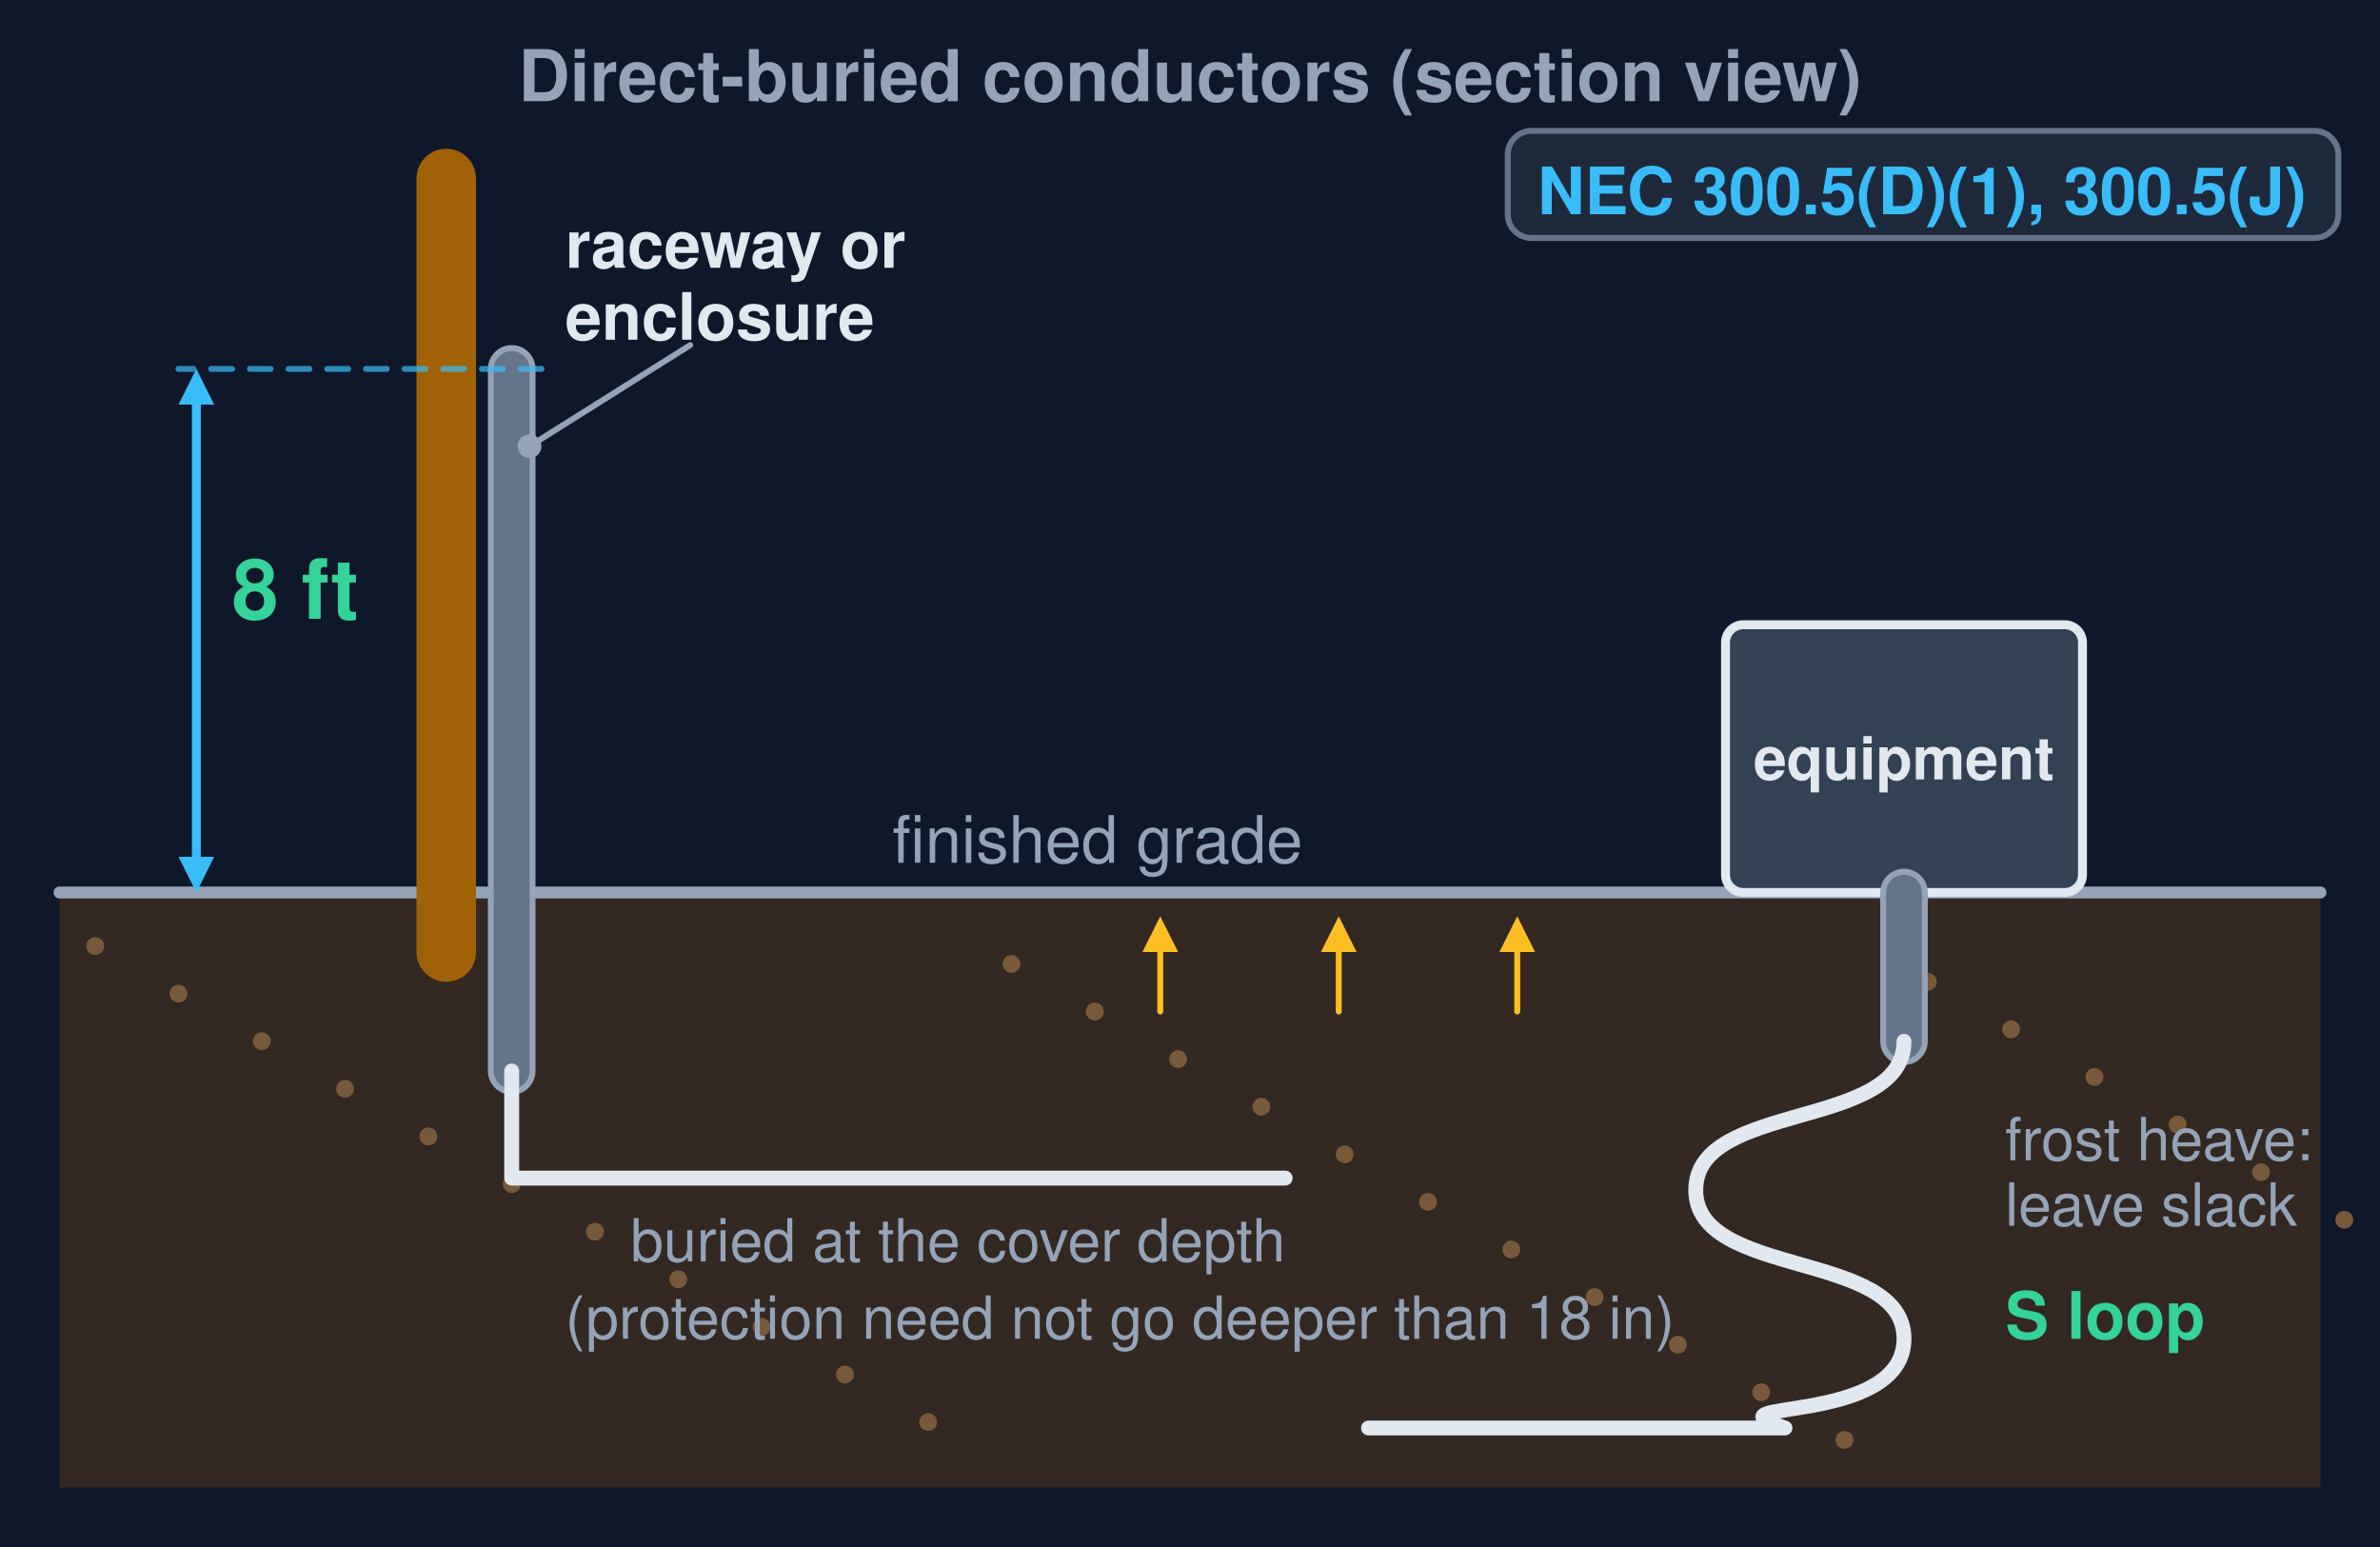
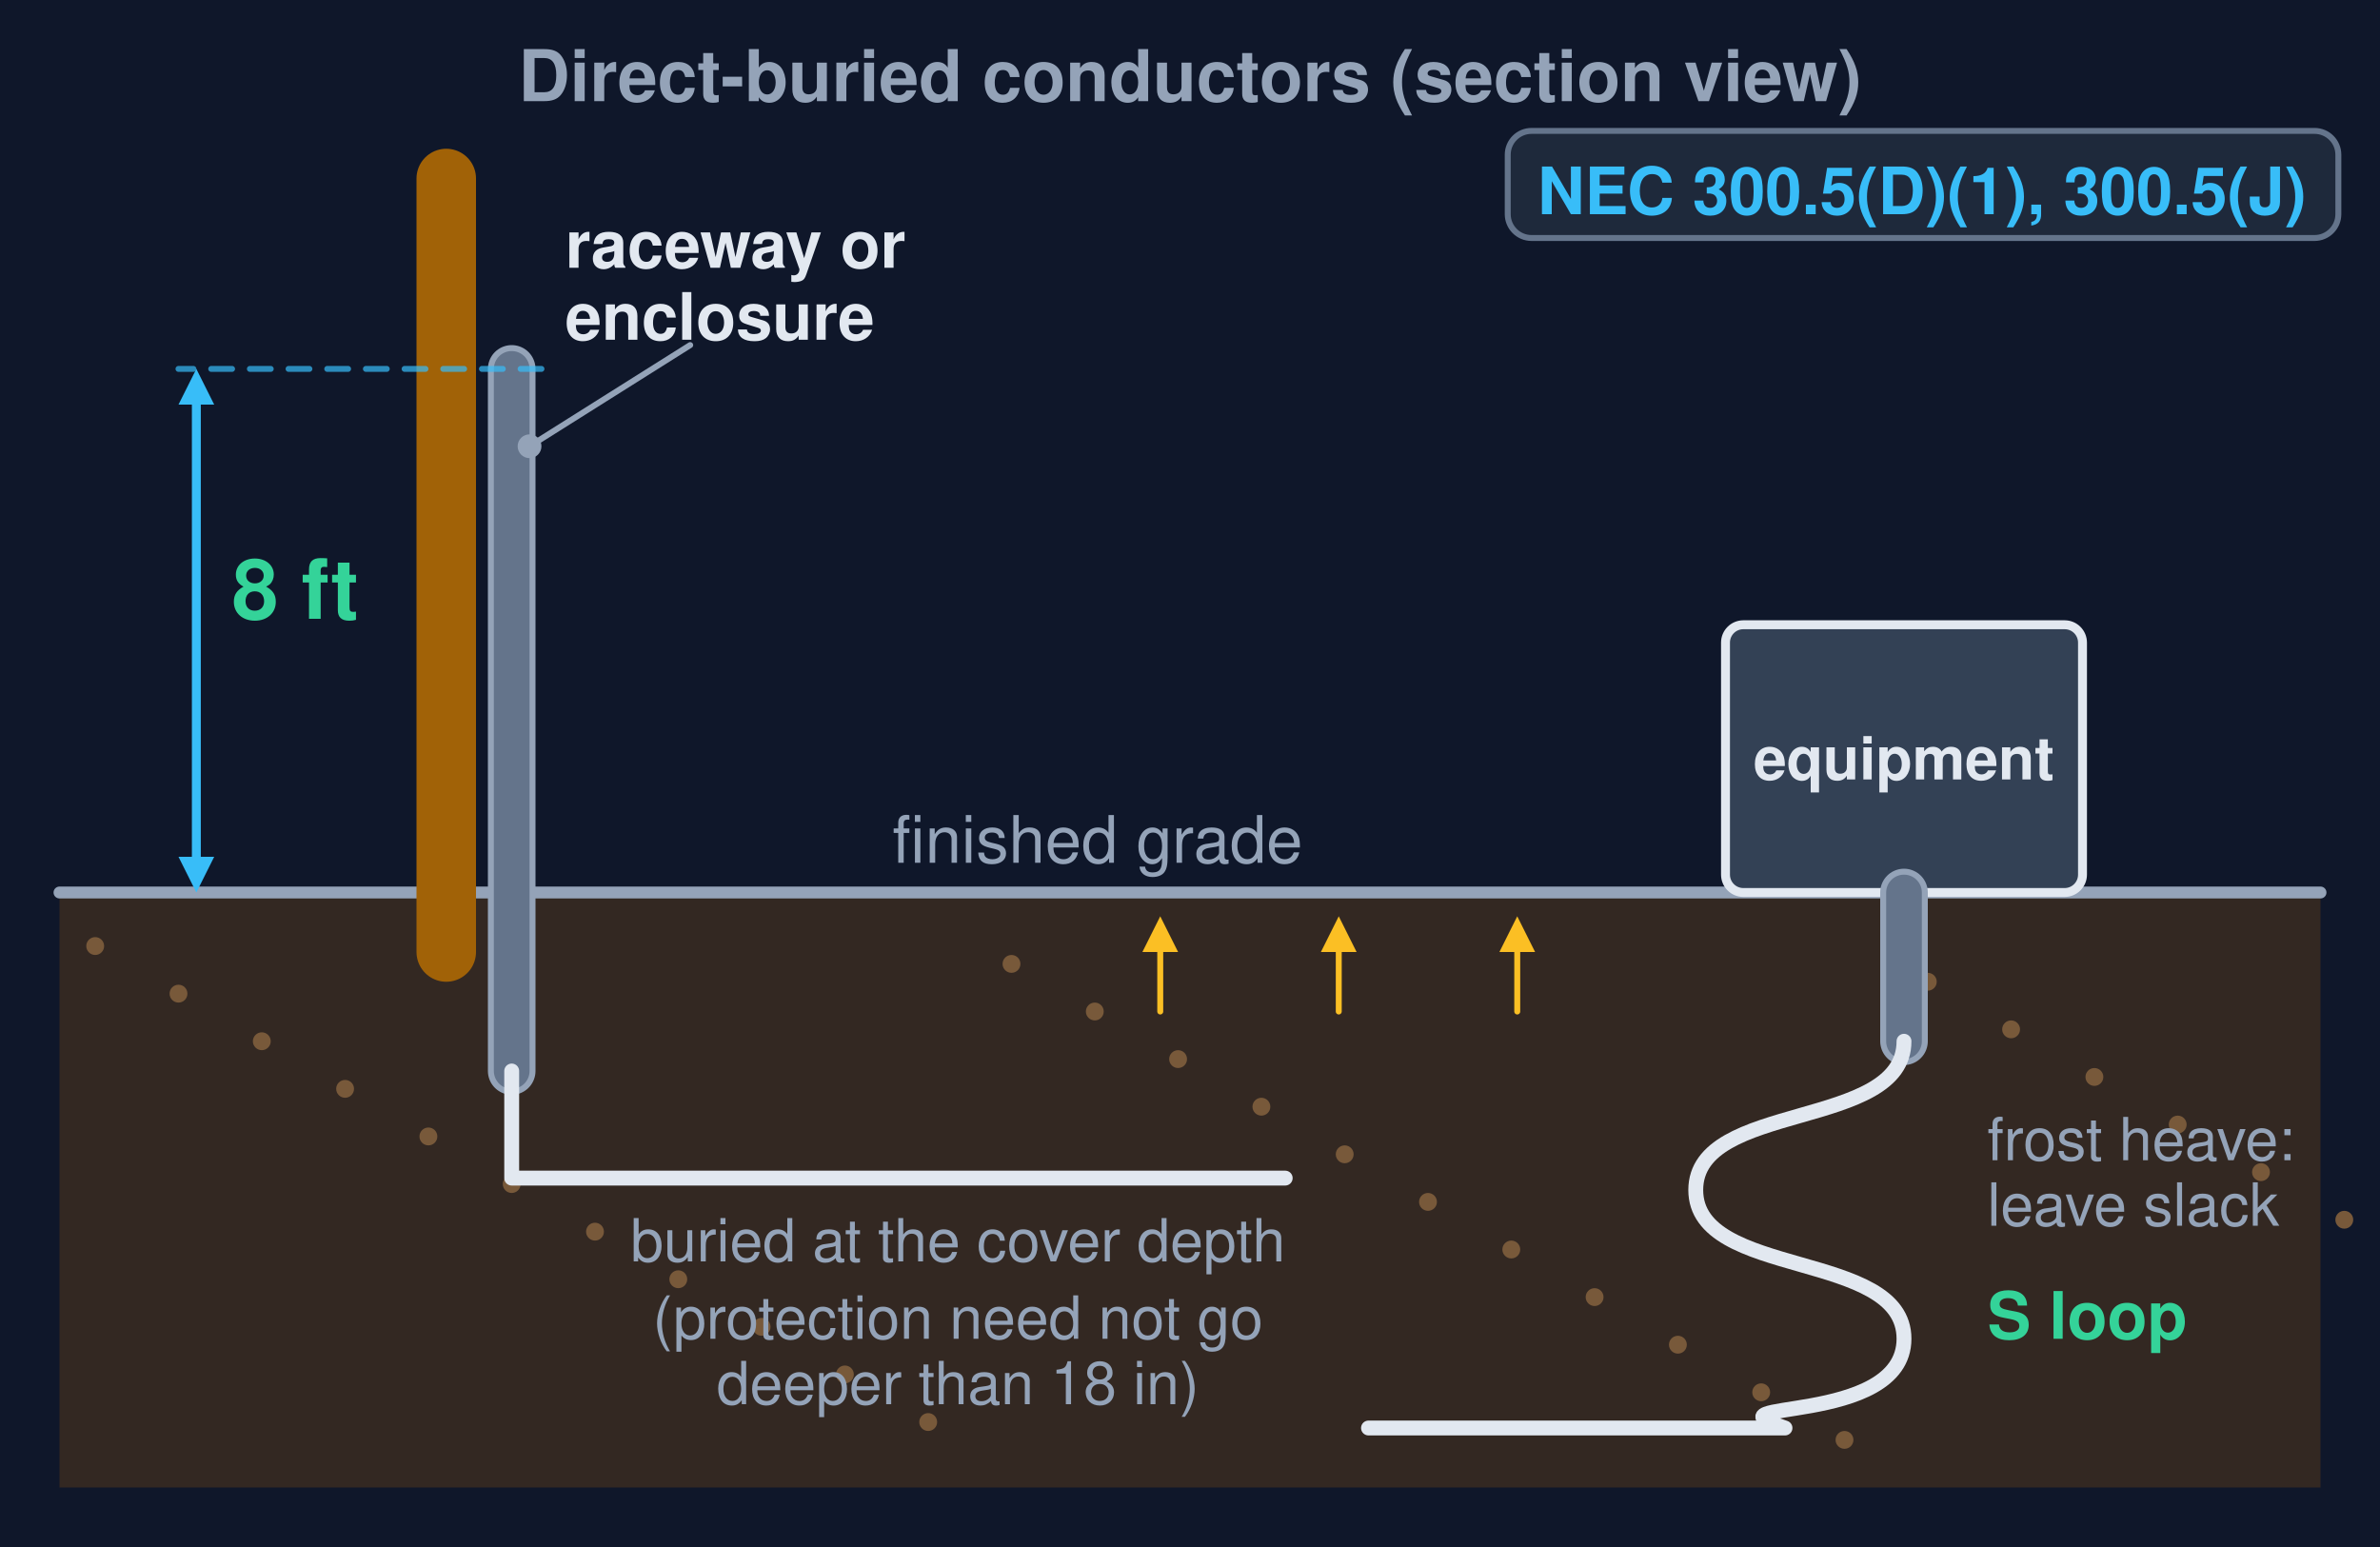
<svg xmlns="http://www.w3.org/2000/svg" width="800" height="520" viewBox="0 0 800 520">
  <rect x="0.0" y="0.0" width="800.0" height="520.0" rx="0" fill="#0f172a" fill-opacity="1.0" stroke="none" stroke-width="2" />
  <text x="400.0" y="34.0" font-family="Helvetica, Arial, sans-serif" font-size="24" font-weight="bold" fill="#94a3b8" text-anchor="middle">Direct-buried conductors (section view)</text>
  <rect x="20.0" y="300.0" width="760.0" height="200.0" rx="0" fill="#3f2e1f" fill-opacity="0.75" stroke="none" stroke-width="2" />
  <circle cx="32.0" cy="318.0" r="3" fill="#78593a" stroke="none" stroke-width="2" />
  <circle cx="60.0" cy="334.0" r="3" fill="#78593a" stroke="none" stroke-width="2" />
  <circle cx="88.0" cy="350.0" r="3" fill="#78593a" stroke="none" stroke-width="2" />
  <circle cx="116.0" cy="366.0" r="3" fill="#78593a" stroke="none" stroke-width="2" />
  <circle cx="144.0" cy="382.0" r="3" fill="#78593a" stroke="none" stroke-width="2" />
  <circle cx="172.0" cy="398.0" r="3" fill="#78593a" stroke="none" stroke-width="2" />
  <circle cx="200.0" cy="414.0" r="3" fill="#78593a" stroke="none" stroke-width="2" />
  <circle cx="228.0" cy="430.0" r="3" fill="#78593a" stroke="none" stroke-width="2" />
  <circle cx="256.0" cy="446.0" r="3" fill="#78593a" stroke="none" stroke-width="2" />
  <circle cx="284.0" cy="462.0" r="3" fill="#78593a" stroke="none" stroke-width="2" />
  <circle cx="312.0" cy="478.0" r="3" fill="#78593a" stroke="none" stroke-width="2" />
  <circle cx="340.0" cy="324.0" r="3" fill="#78593a" stroke="none" stroke-width="2" />
  <circle cx="368.0" cy="340.0" r="3" fill="#78593a" stroke="none" stroke-width="2" />
  <circle cx="396.0" cy="356.0" r="3" fill="#78593a" stroke="none" stroke-width="2" />
  <circle cx="424.0" cy="372.0" r="3" fill="#78593a" stroke="none" stroke-width="2" />
  <circle cx="452.0" cy="388.0" r="3" fill="#78593a" stroke="none" stroke-width="2" />
  <circle cx="480.0" cy="404.0" r="3" fill="#78593a" stroke="none" stroke-width="2" />
  <circle cx="508.0" cy="420.0" r="3" fill="#78593a" stroke="none" stroke-width="2" />
  <circle cx="536.0" cy="436.0" r="3" fill="#78593a" stroke="none" stroke-width="2" />
  <circle cx="564.0" cy="452.0" r="3" fill="#78593a" stroke="none" stroke-width="2" />
  <circle cx="592.0" cy="468.0" r="3" fill="#78593a" stroke="none" stroke-width="2" />
  <circle cx="620.0" cy="484.0" r="3" fill="#78593a" stroke="none" stroke-width="2" />
  <circle cx="648.0" cy="330.0" r="3" fill="#78593a" stroke="none" stroke-width="2" />
  <circle cx="676.0" cy="346.0" r="3" fill="#78593a" stroke="none" stroke-width="2" />
  <circle cx="704.0" cy="362.0" r="3" fill="#78593a" stroke="none" stroke-width="2" />
  <circle cx="732.0" cy="378.0" r="3" fill="#78593a" stroke="none" stroke-width="2" />
  <circle cx="760.0" cy="394.0" r="3" fill="#78593a" stroke="none" stroke-width="2" />
  <circle cx="788.0" cy="410.0" r="3" fill="#78593a" stroke="none" stroke-width="2" />
  <line x1="20.0" y1="300.0" x2="780.0" y2="300.0" stroke="#94a3b8" stroke-width="4" stroke-linecap="round" stroke-opacity="1.0" />
  <text x="300.0" y="290.0" font-family="Helvetica, Arial, sans-serif" font-size="22" fill="#94a3b8" text-anchor="start">finished grade</text>
  <line x1="150.0" y1="60.0" x2="150.0" y2="320.0" stroke="#a16207" stroke-width="20" stroke-linecap="round" stroke-opacity="1.0" />
  <line x1="172.0" y1="124.0" x2="172.0" y2="360.0" stroke="#94a3b8" stroke-width="16" stroke-linecap="round" stroke-opacity="1.0" />
  <line x1="172.0" y1="124.0" x2="172.0" y2="360.0" stroke="#64748b" stroke-width="12" stroke-linecap="round" stroke-opacity="1.0" />
  <polyline points="172.0,360.0 172.0,396.0 432.0,396.0" fill="none" stroke="#e2e8f0" stroke-width="5" stroke-linecap="round" stroke-linejoin="round" />
  <text x="322.0" y="424.0" font-family="Helvetica, Arial, sans-serif" font-size="20" fill="#94a3b8" text-anchor="middle">buried at the cover depth</text>
  <line x1="182.0" y1="124.0" x2="175.0" y2="124.0" stroke="#38bdf8" stroke-width="2" stroke-linecap="round" stroke-opacity="0.7" />
  <line x1="169.0" y1="124.0" x2="162.0" y2="124.0" stroke="#38bdf8" stroke-width="2" stroke-linecap="round" stroke-opacity="0.7" />
  <line x1="156.0" y1="124.0" x2="149.0" y2="124.0" stroke="#38bdf8" stroke-width="2" stroke-linecap="round" stroke-opacity="0.7" />
  <line x1="143.0" y1="124.0" x2="136.0" y2="124.0" stroke="#38bdf8" stroke-width="2" stroke-linecap="round" stroke-opacity="0.7" />
  <line x1="130.0" y1="124.0" x2="123.0" y2="124.0" stroke="#38bdf8" stroke-width="2" stroke-linecap="round" stroke-opacity="0.7" />
  <line x1="117.0" y1="124.0" x2="110.0" y2="124.0" stroke="#38bdf8" stroke-width="2" stroke-linecap="round" stroke-opacity="0.7" />
  <line x1="104.0" y1="124.0" x2="97.0" y2="124.0" stroke="#38bdf8" stroke-width="2" stroke-linecap="round" stroke-opacity="0.7" />
  <line x1="91.0" y1="124.0" x2="84.0" y2="124.0" stroke="#38bdf8" stroke-width="2" stroke-linecap="round" stroke-opacity="0.7" />
  <line x1="78.0" y1="124.0" x2="71.0" y2="124.0" stroke="#38bdf8" stroke-width="2" stroke-linecap="round" stroke-opacity="0.7" />
  <line x1="65.0" y1="124.0" x2="60.0" y2="124.0" stroke="#38bdf8" stroke-width="2" stroke-linecap="round" stroke-opacity="0.7" />
  <line x1="66.0" y1="130.0" x2="66.0" y2="294.0" stroke="#38bdf8" stroke-width="3" stroke-linecap="round" stroke-opacity="1.0" />
  <polygon points="66.0,124.0 72.0,136.0 60.0,136.0" fill="#38bdf8" fill-opacity="1.0" stroke="none" stroke-width="2" />
  <polygon points="66.0,300.0 60.0,288.0 72.0,288.0" fill="#38bdf8" fill-opacity="1.0" stroke="none" stroke-width="2" />
  <text x="78.0" y="208.0" font-family="Helvetica, Arial, sans-serif" font-size="28" font-weight="bold" fill="#34d399" text-anchor="start">8 ft</text>
  <text x="190.0" y="90.0" font-family="Helvetica, Arial, sans-serif" font-size="22" font-weight="bold" fill="#e2e8f0" text-anchor="start">raceway or</text>
  <text x="190.0" y="114.2" font-family="Helvetica, Arial, sans-serif" font-size="22" font-weight="bold" fill="#e2e8f0" text-anchor="start">enclosure</text>
  <line x1="232.0" y1="116.0" x2="178.0" y2="150.0" stroke="#94a3b8" stroke-width="2" stroke-linecap="round" stroke-opacity="1.0" />
  <circle cx="178.0" cy="150.0" r="4" fill="#94a3b8" stroke="none" stroke-width="2" />
-   <text x="190.0" y="450.0" font-family="Helvetica, Arial, sans-serif" font-size="20" fill="#94a3b8" text-anchor="start">(protection need not go deeper than 18 in)</text>
+   <text x="322.0" y="450.0" font-family="Helvetica, Arial, sans-serif" font-size="20" fill="#94a3b8" text-anchor="middle">(protection need not go</text>
+   <text x="322.0" y="472.0" font-family="Helvetica, Arial, sans-serif" font-size="20" fill="#94a3b8" text-anchor="middle">deeper than 18 in)</text>
  <rect x="580.0" y="210.0" width="120.0" height="90.0" rx="6" fill="#334155" fill-opacity="1.0" stroke="#e2e8f0" stroke-width="3" />
  <text x="640.0" y="262.0" font-family="Helvetica, Arial, sans-serif" font-size="20" font-weight="bold" fill="#e2e8f0" text-anchor="middle">equipment</text>
  <line x1="640.0" y1="300.0" x2="640.0" y2="350.0" stroke="#94a3b8" stroke-width="16" stroke-linecap="round" stroke-opacity="1.0" />
  <line x1="640.0" y1="300.0" x2="640.0" y2="350.0" stroke="#64748b" stroke-width="12" stroke-linecap="round" stroke-opacity="1.0" />
  <path d="M 640 350 c 0 30 -70 20 -70 50 s 70 20 70 50 s -70 20 -40 30 L 460 480" fill="none" stroke="#e2e8f0" stroke-width="5" stroke-linecap="round" stroke-linejoin="round" />
-   <text x="674.0" y="390.0" font-family="Helvetica, Arial, sans-serif" font-size="20" fill="#94a3b8" text-anchor="start">frost heave:</text>
-   <text x="674.0" y="412.0" font-family="Helvetica, Arial, sans-serif" font-size="20" fill="#94a3b8" text-anchor="start">leave slack</text>
-   <text x="674.0" y="450.0" font-family="Helvetica, Arial, sans-serif" font-size="22" font-weight="bold" fill="#34d399" text-anchor="start">S loop</text>
+   <text x="668.0" y="390.0" font-family="Helvetica, Arial, sans-serif" font-size="20" fill="#94a3b8" text-anchor="start">frost heave:</text>
+   <text x="668.0" y="412.0" font-family="Helvetica, Arial, sans-serif" font-size="20" fill="#94a3b8" text-anchor="start">leave slack</text>
+   <text x="668.0" y="450.0" font-family="Helvetica, Arial, sans-serif" font-size="22" font-weight="bold" fill="#34d399" text-anchor="start">S loop</text>
  <line x1="390.0" y1="340.0" x2="390.0" y2="315.2" stroke="#fbbf24" stroke-width="2" stroke-linecap="round" stroke-opacity="1.0" />
  <polygon points="390.0,308.0 396.0,320.0 384.0,320.0" fill="#fbbf24" fill-opacity="1.0" stroke="none" stroke-width="2" />
  <line x1="450.0" y1="340.0" x2="450.0" y2="315.2" stroke="#fbbf24" stroke-width="2" stroke-linecap="round" stroke-opacity="1.0" />
  <polygon points="450.0,308.0 456.0,320.0 444.0,320.0" fill="#fbbf24" fill-opacity="1.0" stroke="none" stroke-width="2" />
  <line x1="510.0" y1="340.0" x2="510.0" y2="315.2" stroke="#fbbf24" stroke-width="2" stroke-linecap="round" stroke-opacity="1.0" />
  <polygon points="510.0,308.0 516.0,320.0 504.0,320.0" fill="#fbbf24" fill-opacity="1.0" stroke="none" stroke-width="2" />
  <rect x="506.8" y="44.0" width="279.2" height="36.0" rx="8" fill="#1e293b" fill-opacity="1.0" stroke="#64748b" stroke-width="2" />
  <text x="516.8" y="72.0" font-family="Helvetica, Arial, sans-serif" font-size="22" font-weight="bold" fill="#38bdf8" text-anchor="start">NEC 300.5(D)(1), 300.5(J)</text>
</svg>
